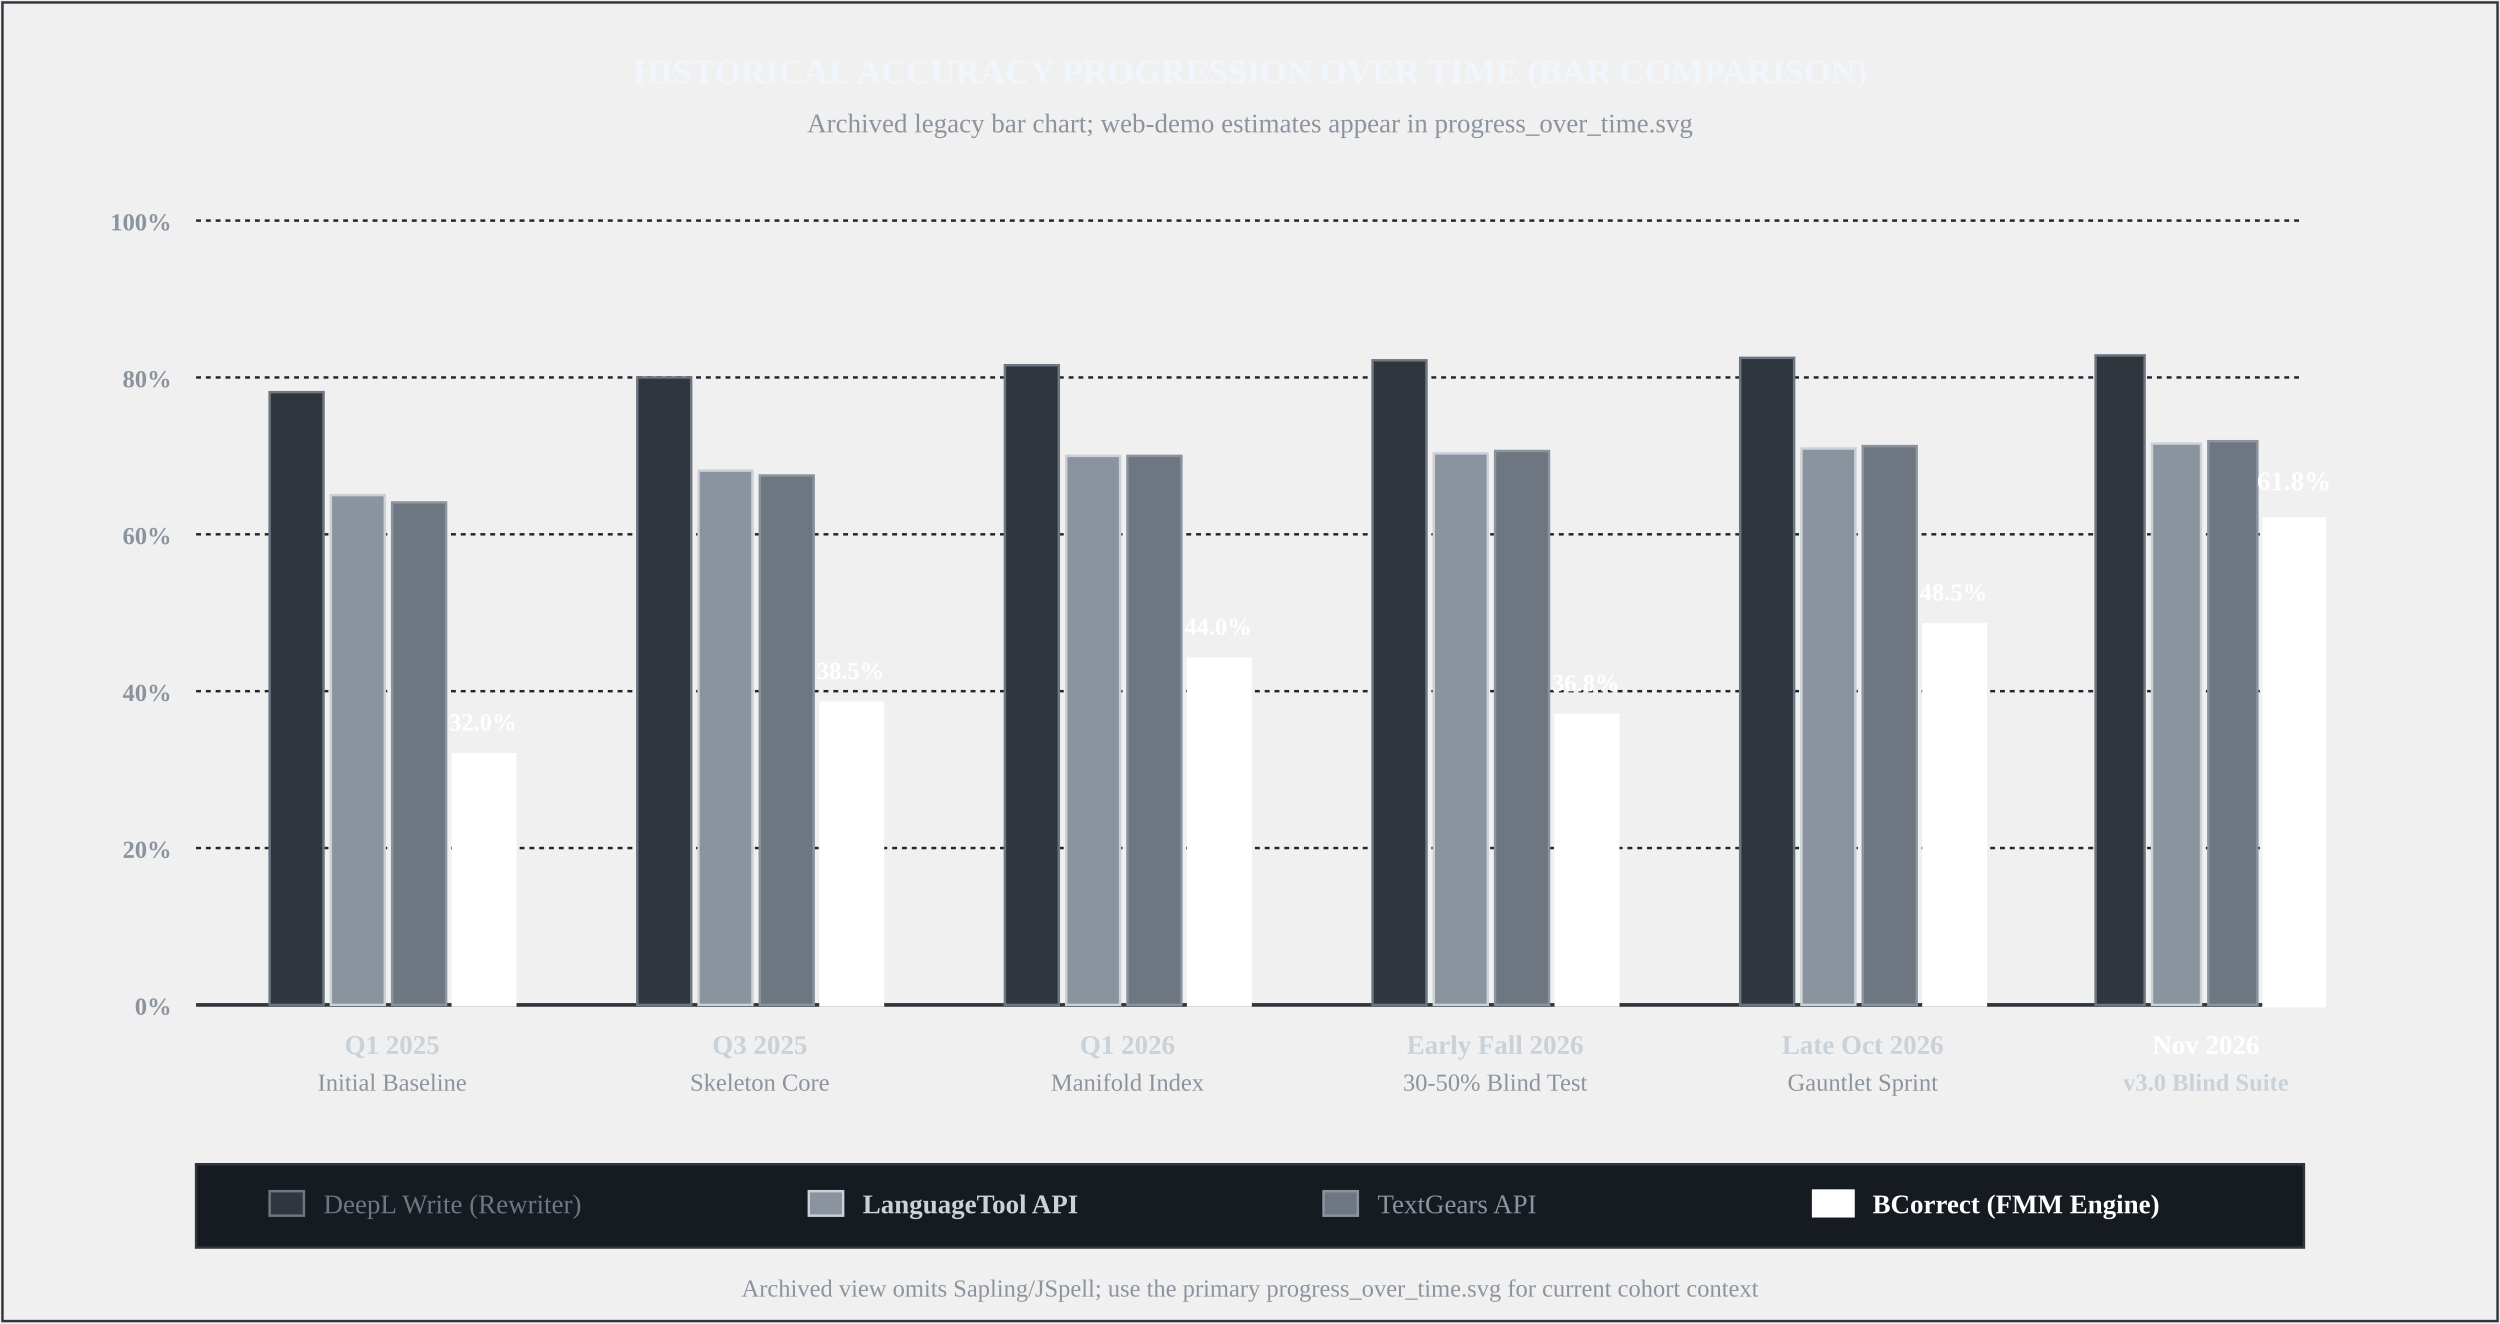
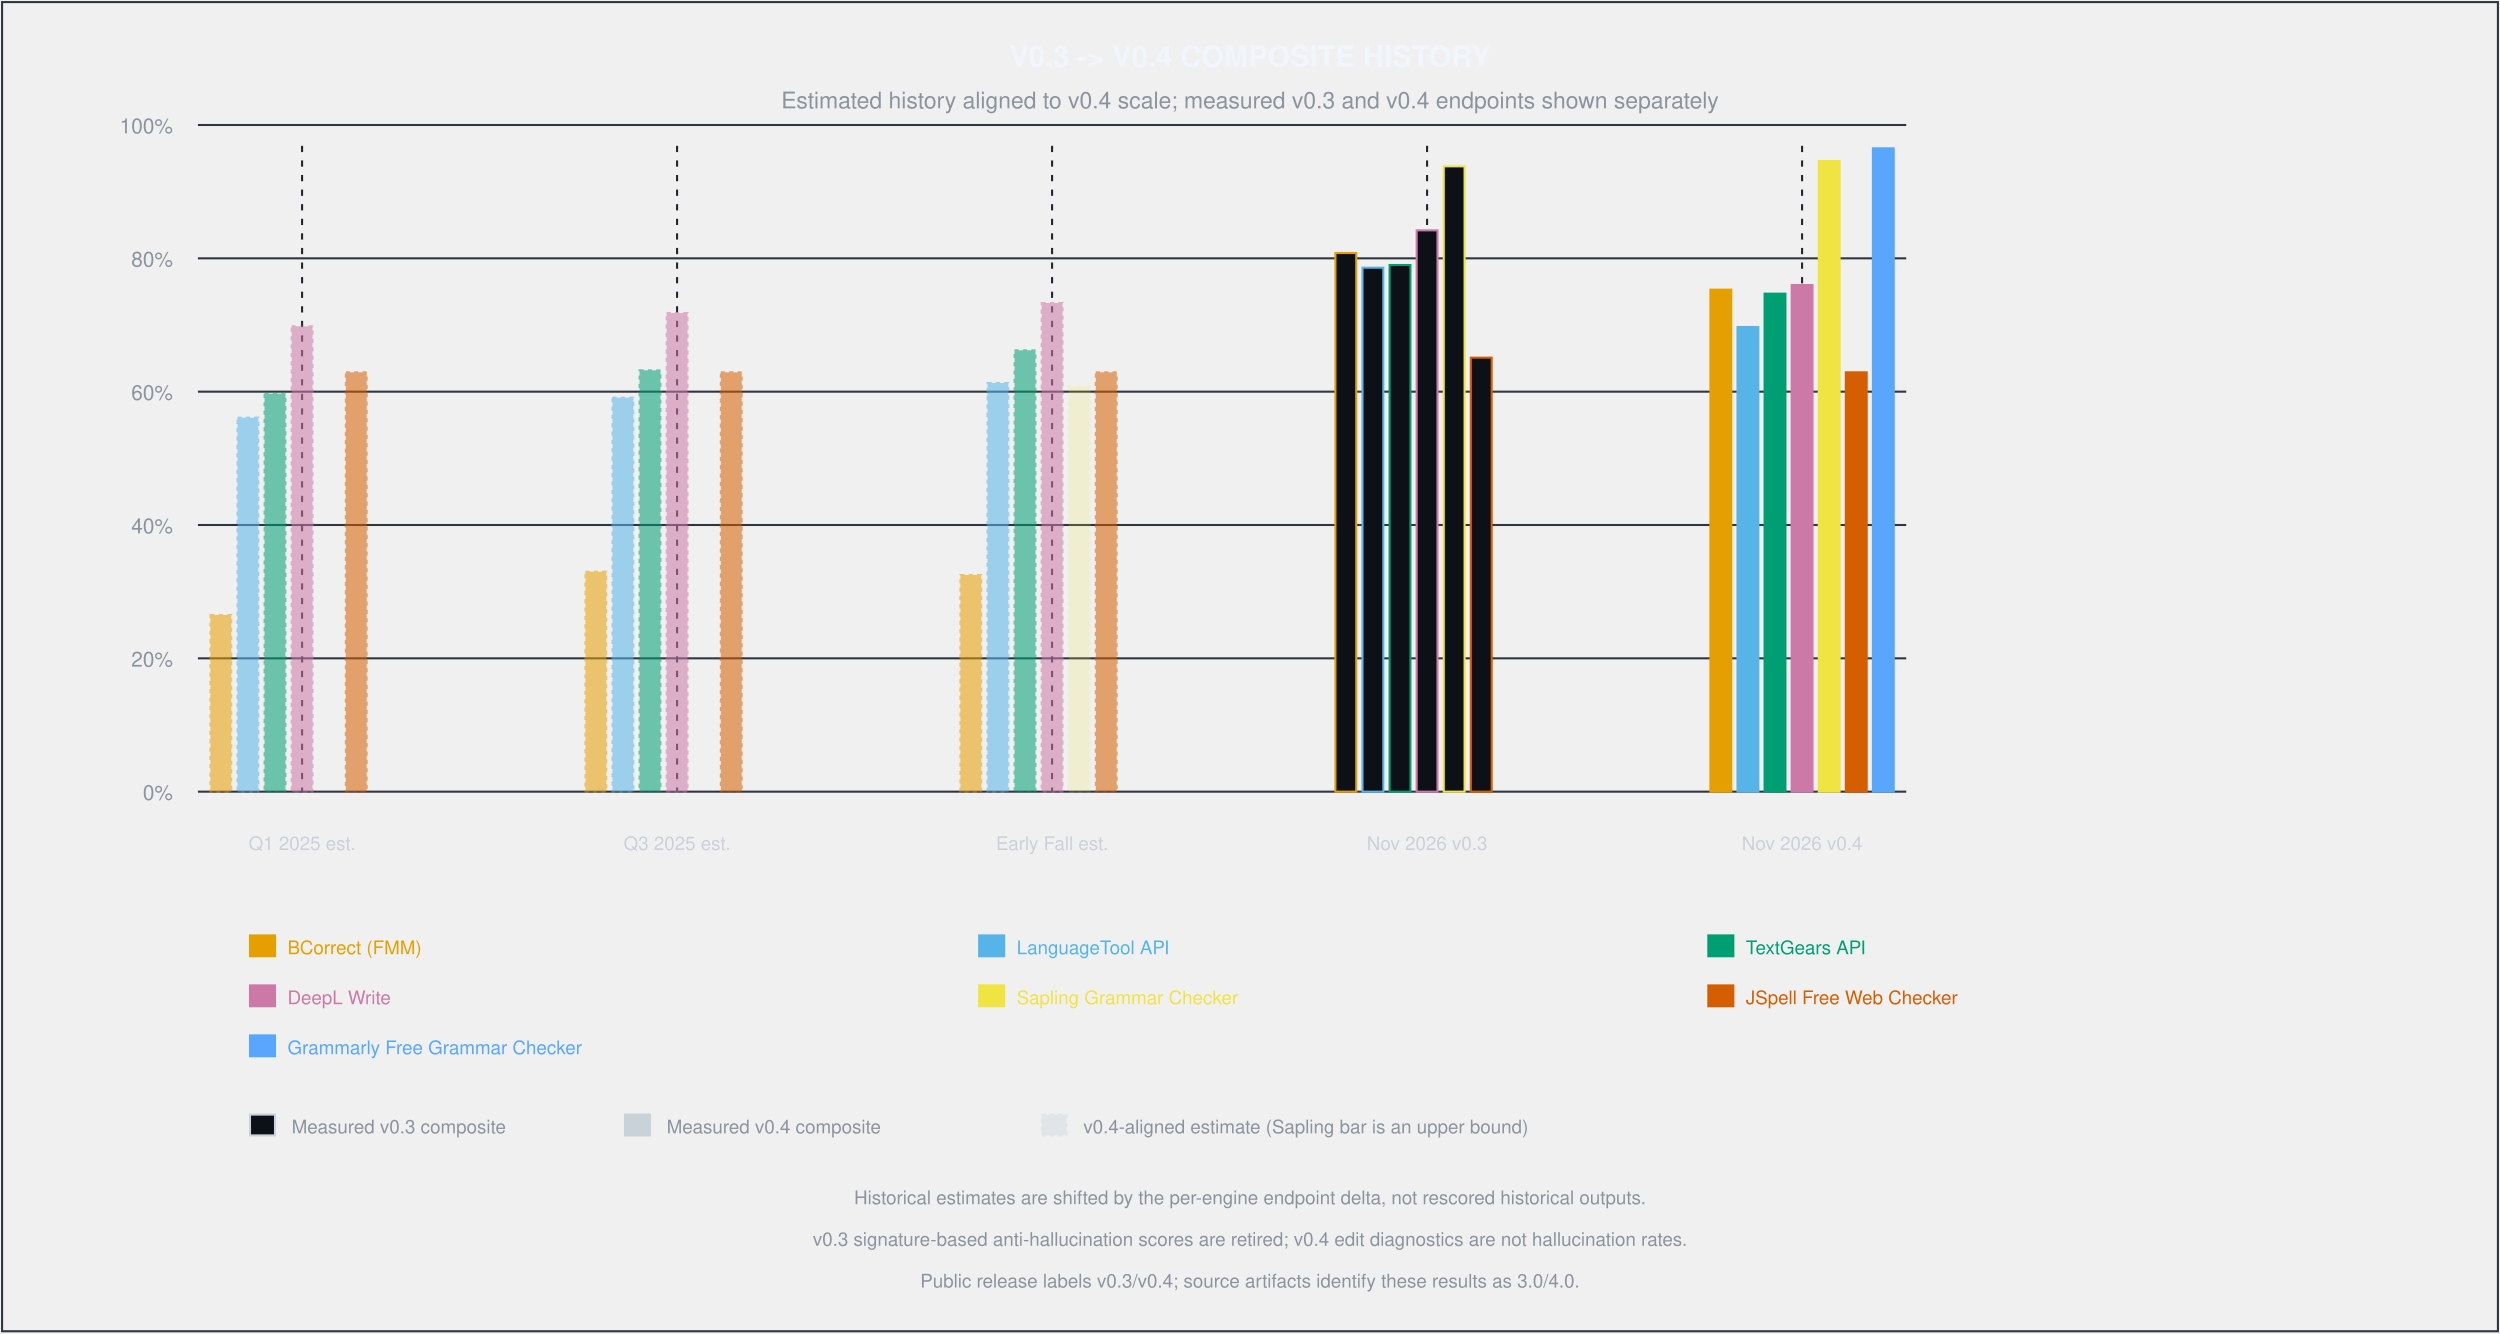
- <svg xmlns="http://www.w3.org/2000/svg" viewBox="0 0 1020 540" width="100%" height="auto" style="background:#0d1117" font-family="-apple-system,BlinkMacSystemFont,'Segoe UI',Helvetica,Arial,sans-serif;">
-   <rect x="1" y="1" width="1018" height="538" fill="none" stroke="#30363d" stroke-width="1" />
-   <text x="510" y="34" fill="#f0f6fc" font-size="14" font-weight="700" text-anchor="middle">HISTORICAL ACCURACY PROGRESSION OVER TIME (BAR COMPARISON)</text>
-   <text x="510" y="54" fill="#8b949e" font-size="11" text-anchor="middle">Archived legacy bar chart; web-demo estimates appear in progress_over_time.svg</text>
-   <line x1="80" y1="410" x2="940" y2="410" stroke="#30363d" stroke-width="1.5" />
-   <line x1="80" y1="346" x2="940" y2="346" stroke="#21262d" stroke-width="1" stroke-dasharray="2,2" />
-   <line x1="80" y1="282" x2="940" y2="282" stroke="#21262d" stroke-width="1" stroke-dasharray="2,2" />
-   <line x1="80" y1="218" x2="940" y2="218" stroke="#21262d" stroke-width="1" stroke-dasharray="2,2" />
-   <line x1="80" y1="154" x2="940" y2="154" stroke="#21262d" stroke-width="1" stroke-dasharray="2,2" />
-   <line x1="80" y1="90" x2="940" y2="90" stroke="#21262d" stroke-width="1" stroke-dasharray="2,2" />
-   <text x="70" y="414" fill="#8b949e" font-size="10" font-weight="600" text-anchor="end">0%</text>
-   <text x="70" y="350" fill="#8b949e" font-size="10" font-weight="600" text-anchor="end">20%</text>
-   <text x="70" y="286" fill="#8b949e" font-size="10" font-weight="600" text-anchor="end">40%</text>
-   <text x="70" y="222" fill="#8b949e" font-size="10" font-weight="600" text-anchor="end">60%</text>
-   <text x="70" y="158" fill="#8b949e" font-size="10" font-weight="600" text-anchor="end">80%</text>
-   <text x="70" y="94" fill="#8b949e" font-size="10" font-weight="600" text-anchor="end">100%</text>
-   <rect x="110" y="160" width="22" height="250" fill="#30363d" stroke="#6e7681" stroke-width="1" />
-   <rect x="135" y="202" width="22" height="208" fill="#8b949e" stroke="#c9d1d9" stroke-width="1" />
-   <rect x="160" y="205" width="22" height="205" fill="#6e7681" stroke="#8b949e" stroke-width="1" />
-   <rect x="185" y="308" width="25" height="102" fill="#ffffff" stroke="#ffffff" stroke-width="1.5" />
-   <text x="197" y="298" fill="#ffffff" font-size="10" font-weight="700" text-anchor="middle">32.0%</text>
-   <text x="160" y="430" fill="#c9d1d9" font-size="11" font-weight="600" text-anchor="middle">Q1 2025</text>
-   <text x="160" y="445" fill="#8b949e" font-size="10" text-anchor="middle">Initial Baseline</text>
-   <rect x="260" y="154" width="22" height="256" fill="#30363d" stroke="#6e7681" stroke-width="1" />
-   <rect x="285" y="192" width="22" height="218" fill="#8b949e" stroke="#c9d1d9" stroke-width="1" />
-   <rect x="310" y="194" width="22" height="216" fill="#6e7681" stroke="#8b949e" stroke-width="1" />
-   <rect x="335" y="287" width="25" height="123" fill="#ffffff" stroke="#ffffff" stroke-width="1.5" />
-   <text x="347" y="277" fill="#ffffff" font-size="10" font-weight="700" text-anchor="middle">38.5%</text>
-   <text x="310" y="430" fill="#c9d1d9" font-size="11" font-weight="600" text-anchor="middle">Q3 2025</text>
-   <text x="310" y="445" fill="#8b949e" font-size="10" text-anchor="middle">Skeleton Core</text>
-   <rect x="410" y="149" width="22" height="261" fill="#30363d" stroke="#6e7681" stroke-width="1" />
-   <rect x="435" y="186" width="22" height="224" fill="#8b949e" stroke="#c9d1d9" stroke-width="1" />
-   <rect x="460" y="186" width="22" height="224" fill="#6e7681" stroke="#8b949e" stroke-width="1" />
-   <rect x="485" y="269" width="25" height="141" fill="#ffffff" stroke="#ffffff" stroke-width="1.5" />
-   <text x="497" y="259" fill="#ffffff" font-size="10" font-weight="700" text-anchor="middle">44.0%</text>
-   <text x="460" y="430" fill="#c9d1d9" font-size="11" font-weight="600" text-anchor="middle">Q1 2026</text>
-   <text x="460" y="445" fill="#8b949e" font-size="10" text-anchor="middle">Manifold Index</text>
-   <rect x="560" y="147" width="22" height="263" fill="#30363d" stroke="#6e7681" stroke-width="1" />
-   <rect x="585" y="185" width="22" height="225" fill="#8b949e" stroke="#c9d1d9" stroke-width="1" />
-   <rect x="610" y="184" width="22" height="226" fill="#6e7681" stroke="#8b949e" stroke-width="1" />
-   <rect x="635" y="292" width="25" height="118" fill="#ffffff" stroke="#ffffff" stroke-width="1.5" />
-   <text x="647" y="282" fill="#ffffff" font-size="10" font-weight="700" text-anchor="middle">36.8%</text>
-   <text x="610" y="430" fill="#c9d1d9" font-size="11" font-weight="600" text-anchor="middle">Early Fall 2026</text>
-   <text x="610" y="445" fill="#8b949e" font-size="10" text-anchor="middle">30-50% Blind Test</text>
-   <rect x="710" y="146" width="22" height="264" fill="#30363d" stroke="#6e7681" stroke-width="1" />
-   <rect x="735" y="183" width="22" height="227" fill="#8b949e" stroke="#c9d1d9" stroke-width="1" />
-   <rect x="760" y="182" width="22" height="228" fill="#6e7681" stroke="#8b949e" stroke-width="1" />
-   <rect x="785" y="255" width="25" height="155" fill="#ffffff" stroke="#ffffff" stroke-width="1.5" />
-   <text x="797" y="245" fill="#ffffff" font-size="10" font-weight="700" text-anchor="middle">48.5%</text>
-   <text x="760" y="430" fill="#c9d1d9" font-size="11" font-weight="600" text-anchor="middle">Late Oct 2026</text>
-   <text x="760" y="445" fill="#8b949e" font-size="10" text-anchor="middle">Gauntlet Sprint</text>
-   <rect x="855" y="145" width="20" height="265" fill="#30363d" stroke="#6e7681" stroke-width="1" />
-   <rect x="878" y="181" width="20" height="229" fill="#8b949e" stroke="#c9d1d9" stroke-width="1" />
-   <rect x="901" y="180" width="20" height="230" fill="#6e7681" stroke="#8b949e" stroke-width="1" />
-   <rect x="924" y="212" width="24" height="198" fill="#ffffff" stroke="#ffffff" stroke-width="2" />
-   <text x="936" y="200" fill="#ffffff" font-size="11" font-weight="700" text-anchor="middle">61.8%</text>
-   <text x="900" y="430" fill="#ffffff" font-size="11" font-weight="700" text-anchor="middle">Nov 2026</text>
-   <text x="900" y="445" fill="#c9d1d9" font-size="10" font-weight="600" text-anchor="middle">v3.0 Blind Suite</text>
-   <rect x="80" y="475" width="860" height="34" fill="#161b22" stroke="#30363d" stroke-width="1" />
-   <rect x="110" y="486" width="14" height="10" fill="#30363d" stroke="#6e7681" stroke-width="1" />
-   <text x="132" y="495" fill="#6e7681" font-size="11">DeepL Write (Rewriter)</text>
-   <rect x="330" y="486" width="14" height="10" fill="#8b949e" stroke="#c9d1d9" stroke-width="1" />
-   <text x="352" y="495" fill="#c9d1d9" font-size="11" font-weight="600">LanguageTool API</text>
-   <rect x="540" y="486" width="14" height="10" fill="#6e7681" stroke="#8b949e" stroke-width="1" />
-   <text x="562" y="495" fill="#8b949e" font-size="11">TextGears API</text>
-   <rect x="740" y="486" width="16" height="10" fill="#ffffff" stroke="#ffffff" stroke-width="1.5" />
-   <text x="764" y="495" fill="#ffffff" font-size="11" font-weight="700">BCorrect (FMM Engine)</text>
-   <text x="510" y="529" fill="#8b949e" font-size="10" text-anchor="middle">Archived view omits Sapling/JSpell; use the primary progress_over_time.svg for current cohort context</text>
+ <svg xmlns="http://www.w3.org/2000/svg" viewBox="0 0 1200 640" style="background:#0d1117; font-family:-apple-system,BlinkMacSystemFont,'Segoe UI',Helvetica,Arial,sans-serif;">
+   <rect x="1" y="1" width="1198" height="638" fill="none" stroke="#30363d" stroke-width="1" />
+   <text x="600" y="32" fill="#f0f6fc" font-size="14" font-weight="700" text-anchor="middle">V0.3 -&gt; V0.4 COMPOSITE HISTORY</text>
+   <text x="600" y="52" fill="#8b949e" font-size="11" text-anchor="middle">Estimated history aligned to v0.4 scale; measured v0.3 and v0.4 endpoints shown separately</text>
+   <line x1="95" y1="380" x2="915" y2="380" stroke="#30363d" stroke-width="1" />
+   <text x="83" y="384" fill="#8b949e" font-size="10" text-anchor="end">0%</text>
+   <line x1="95" y1="316" x2="915" y2="316" stroke="#30363d" stroke-width="1" />
+   <text x="83" y="320" fill="#8b949e" font-size="10" text-anchor="end">20%</text>
+   <line x1="95" y1="252" x2="915" y2="252" stroke="#30363d" stroke-width="1" />
+   <text x="83" y="256" fill="#8b949e" font-size="10" text-anchor="end">40%</text>
+   <line x1="95" y1="188" x2="915" y2="188" stroke="#30363d" stroke-width="1" />
+   <text x="83" y="192" fill="#8b949e" font-size="10" text-anchor="end">60%</text>
+   <line x1="95" y1="124" x2="915" y2="124" stroke="#30363d" stroke-width="1" />
+   <text x="83" y="128" fill="#8b949e" font-size="10" text-anchor="end">80%</text>
+   <line x1="95" y1="60" x2="915" y2="60" stroke="#30363d" stroke-width="1" />
+   <text x="83" y="64" fill="#8b949e" font-size="10" text-anchor="end">100%</text>
+   <line x1="145" y1="70" x2="145" y2="380" stroke="#21262d" stroke-dasharray="3,4" />
+   <text x="145" y="408" fill="#c9d1d9" font-size="9" text-anchor="middle">Q1 2025 est.</text>
+   <rect x="101" y="295.2" width="10" height="84.8" fill="#E69F00" opacity="0.55" stroke="#E69F00" stroke-width="1" stroke-dasharray="2,2" />
+   <rect x="114" y="200.48" width="10" height="179.52" fill="#56B4E9" opacity="0.55" stroke="#56B4E9" stroke-width="1" stroke-dasharray="2,2" />
+   <rect x="127" y="188.96" width="10" height="191.04" fill="#009E73" opacity="0.55" stroke="#009E73" stroke-width="1" stroke-dasharray="2,2" />
+   <rect x="140" y="156.64" width="10" height="223.36" fill="#CC79A7" opacity="0.55" stroke="#CC79A7" stroke-width="1" stroke-dasharray="2,2" />
+   <rect x="166" y="178.72" width="10" height="201.28" fill="#D55E00" opacity="0.55" stroke="#D55E00" stroke-width="1" stroke-dasharray="2,2" />
+   <line x1="325" y1="70" x2="325" y2="380" stroke="#21262d" stroke-dasharray="3,4" />
+   <text x="325" y="408" fill="#c9d1d9" font-size="9" text-anchor="middle">Q3 2025 est.</text>
+   <rect x="281" y="274.4" width="10" height="105.6" fill="#E69F00" opacity="0.55" stroke="#E69F00" stroke-width="1" stroke-dasharray="2,2" />
+   <rect x="294" y="190.88" width="10" height="189.12" fill="#56B4E9" opacity="0.55" stroke="#56B4E9" stroke-width="1" stroke-dasharray="2,2" />
+   <rect x="307" y="177.76" width="10" height="202.24" fill="#009E73" opacity="0.55" stroke="#009E73" stroke-width="1" stroke-dasharray="2,2" />
+   <rect x="320" y="150.24" width="10" height="229.76" fill="#CC79A7" opacity="0.55" stroke="#CC79A7" stroke-width="1" stroke-dasharray="2,2" />
+   <rect x="346" y="178.72" width="10" height="201.28" fill="#D55E00" opacity="0.55" stroke="#D55E00" stroke-width="1" stroke-dasharray="2,2" />
+   <line x1="505" y1="70" x2="505" y2="380" stroke="#21262d" stroke-dasharray="3,4" />
+   <text x="505" y="408" fill="#c9d1d9" font-size="9" text-anchor="middle">Early Fall est.</text>
+   <rect x="461" y="276" width="10" height="104" fill="#E69F00" opacity="0.55" stroke="#E69F00" stroke-width="1" stroke-dasharray="2,2" />
+   <rect x="474" y="183.84" width="10" height="196.16" fill="#56B4E9" opacity="0.55" stroke="#56B4E9" stroke-width="1" stroke-dasharray="2,2" />
+   <rect x="487" y="168.16" width="10" height="211.84" fill="#009E73" opacity="0.55" stroke="#009E73" stroke-width="1" stroke-dasharray="2,2" />
+   <rect x="500" y="145.44" width="10" height="234.56" fill="#CC79A7" opacity="0.55" stroke="#CC79A7" stroke-width="1" stroke-dasharray="2,2" />
+   <rect x="513" y="185.44" width="10" height="194.56" fill="#F0E442" opacity="0.18" stroke="#F0E442" stroke-width="1" stroke-dasharray="2,2" />
+   <rect x="526" y="178.72" width="10" height="201.28" fill="#D55E00" opacity="0.55" stroke="#D55E00" stroke-width="1" stroke-dasharray="2,2" />
+   <line x1="685" y1="70" x2="685" y2="380" stroke="#21262d" stroke-dasharray="3,4" />
+   <text x="685" y="408" fill="#c9d1d9" font-size="9" text-anchor="middle">Nov 2026 v0.3</text>
+   <rect x="641" y="121.44" width="10" height="258.56" fill="#0d1117" opacity="1" stroke="#E69F00" stroke-width="1" />
+   <rect x="654" y="128.48" width="10" height="251.52" fill="#0d1117" opacity="1" stroke="#56B4E9" stroke-width="1" />
+   <rect x="667" y="127.2" width="10" height="252.8" fill="#0d1117" opacity="1" stroke="#009E73" stroke-width="1" />
+   <rect x="680" y="110.56" width="10" height="269.44" fill="#0d1117" opacity="1" stroke="#CC79A7" stroke-width="1" />
+   <rect x="693" y="79.84" width="10" height="300.16" fill="#0d1117" opacity="1" stroke="#F0E442" stroke-width="1" />
+   <rect x="706" y="171.68" width="10" height="208.32" fill="#0d1117" opacity="1" stroke="#D55E00" stroke-width="1" />
+   <line x1="865" y1="70" x2="865" y2="380" stroke="#21262d" stroke-dasharray="3,4" />
+   <text x="865" y="408" fill="#c9d1d9" font-size="9" text-anchor="middle">Nov 2026 v0.4</text>
+   <rect x="821" y="139.04" width="10" height="240.96" fill="#E69F00" opacity="1" stroke="#E69F00" stroke-width="1" />
+   <rect x="834" y="156.96" width="10" height="223.04" fill="#56B4E9" opacity="1" stroke="#56B4E9" stroke-width="1" />
+   <rect x="847" y="140.96" width="10" height="239.04" fill="#009E73" opacity="1" stroke="#009E73" stroke-width="1" />
+   <rect x="860" y="136.8" width="10" height="243.2" fill="#CC79A7" opacity="1" stroke="#CC79A7" stroke-width="1" />
+   <rect x="873" y="77.28" width="10" height="302.72" fill="#F0E442" opacity="1" stroke="#F0E442" stroke-width="1" />
+   <rect x="886" y="178.72" width="10" height="201.28" fill="#D55E00" opacity="1" stroke="#D55E00" stroke-width="1" />
+   <rect x="899" y="71.2" width="10" height="308.8" fill="#58a6ff" opacity="1" stroke="#58a6ff" stroke-width="1" />
+   <rect x="120" y="449" width="12" height="10" fill="#E69F00" stroke="#E69F00" stroke-width="1" />
+   <text x="138" y="458" fill="#E69F00" font-size="9">BCorrect (FMM)</text>
+   <rect x="470" y="449" width="12" height="10" fill="#56B4E9" stroke="#56B4E9" stroke-width="1" />
+   <text x="488" y="458" fill="#56B4E9" font-size="9">LanguageTool API</text>
+   <rect x="820" y="449" width="12" height="10" fill="#009E73" stroke="#009E73" stroke-width="1" />
+   <text x="838" y="458" fill="#009E73" font-size="9">TextGears API</text>
+   <rect x="120" y="473" width="12" height="10" fill="#CC79A7" stroke="#CC79A7" stroke-width="1" />
+   <text x="138" y="482" fill="#CC79A7" font-size="9">DeepL Write</text>
+   <rect x="470" y="473" width="12" height="10" fill="#F0E442" stroke="#F0E442" stroke-width="1" />
+   <text x="488" y="482" fill="#F0E442" font-size="9">Sapling Grammar Checker</text>
+   <rect x="820" y="473" width="12" height="10" fill="#D55E00" stroke="#D55E00" stroke-width="1" />
+   <text x="838" y="482" fill="#D55E00" font-size="9">JSpell Free Web Checker</text>
+   <rect x="120" y="497" width="12" height="10" fill="#58a6ff" stroke="#58a6ff" stroke-width="1" />
+   <text x="138" y="506" fill="#58a6ff" font-size="9">Grammarly Free Grammar Checker</text>
+   <rect x="120" y="535" width="12" height="10" fill="#0d1117" stroke="#c9d1d9" stroke-width="1" />
+   <text x="140" y="544" fill="#8b949e" font-size="9">Measured v0.3 composite</text>
+   <rect x="300" y="535" width="12" height="10" fill="#c9d1d9" stroke="#c9d1d9" stroke-width="1" />
+   <text x="320" y="544" fill="#8b949e" font-size="9">Measured v0.4 composite</text>
+   <rect x="500" y="535" width="12" height="10" fill="#c9d1d9" opacity="0.35" stroke="#c9d1d9" stroke-width="1" stroke-dasharray="2,2" />
+   <text x="520" y="544" fill="#8b949e" font-size="9">v0.4-aligned estimate (Sapling bar is an upper bound)</text>
+   <text x="600" y="578" fill="#8b949e" font-size="9" text-anchor="middle">Historical estimates are shifted by the per-engine endpoint delta, not rescored historical outputs.</text>
+   <text x="600" y="598" fill="#8b949e" font-size="9" text-anchor="middle">v0.3 signature-based anti-hallucination scores are retired; v0.4 edit diagnostics are not hallucination rates.</text>
+   <text x="600" y="618" fill="#8b949e" font-size="9" text-anchor="middle">Public release labels v0.3/v0.4; source artifacts identify these results as 3.0/4.0.</text>
</svg>
